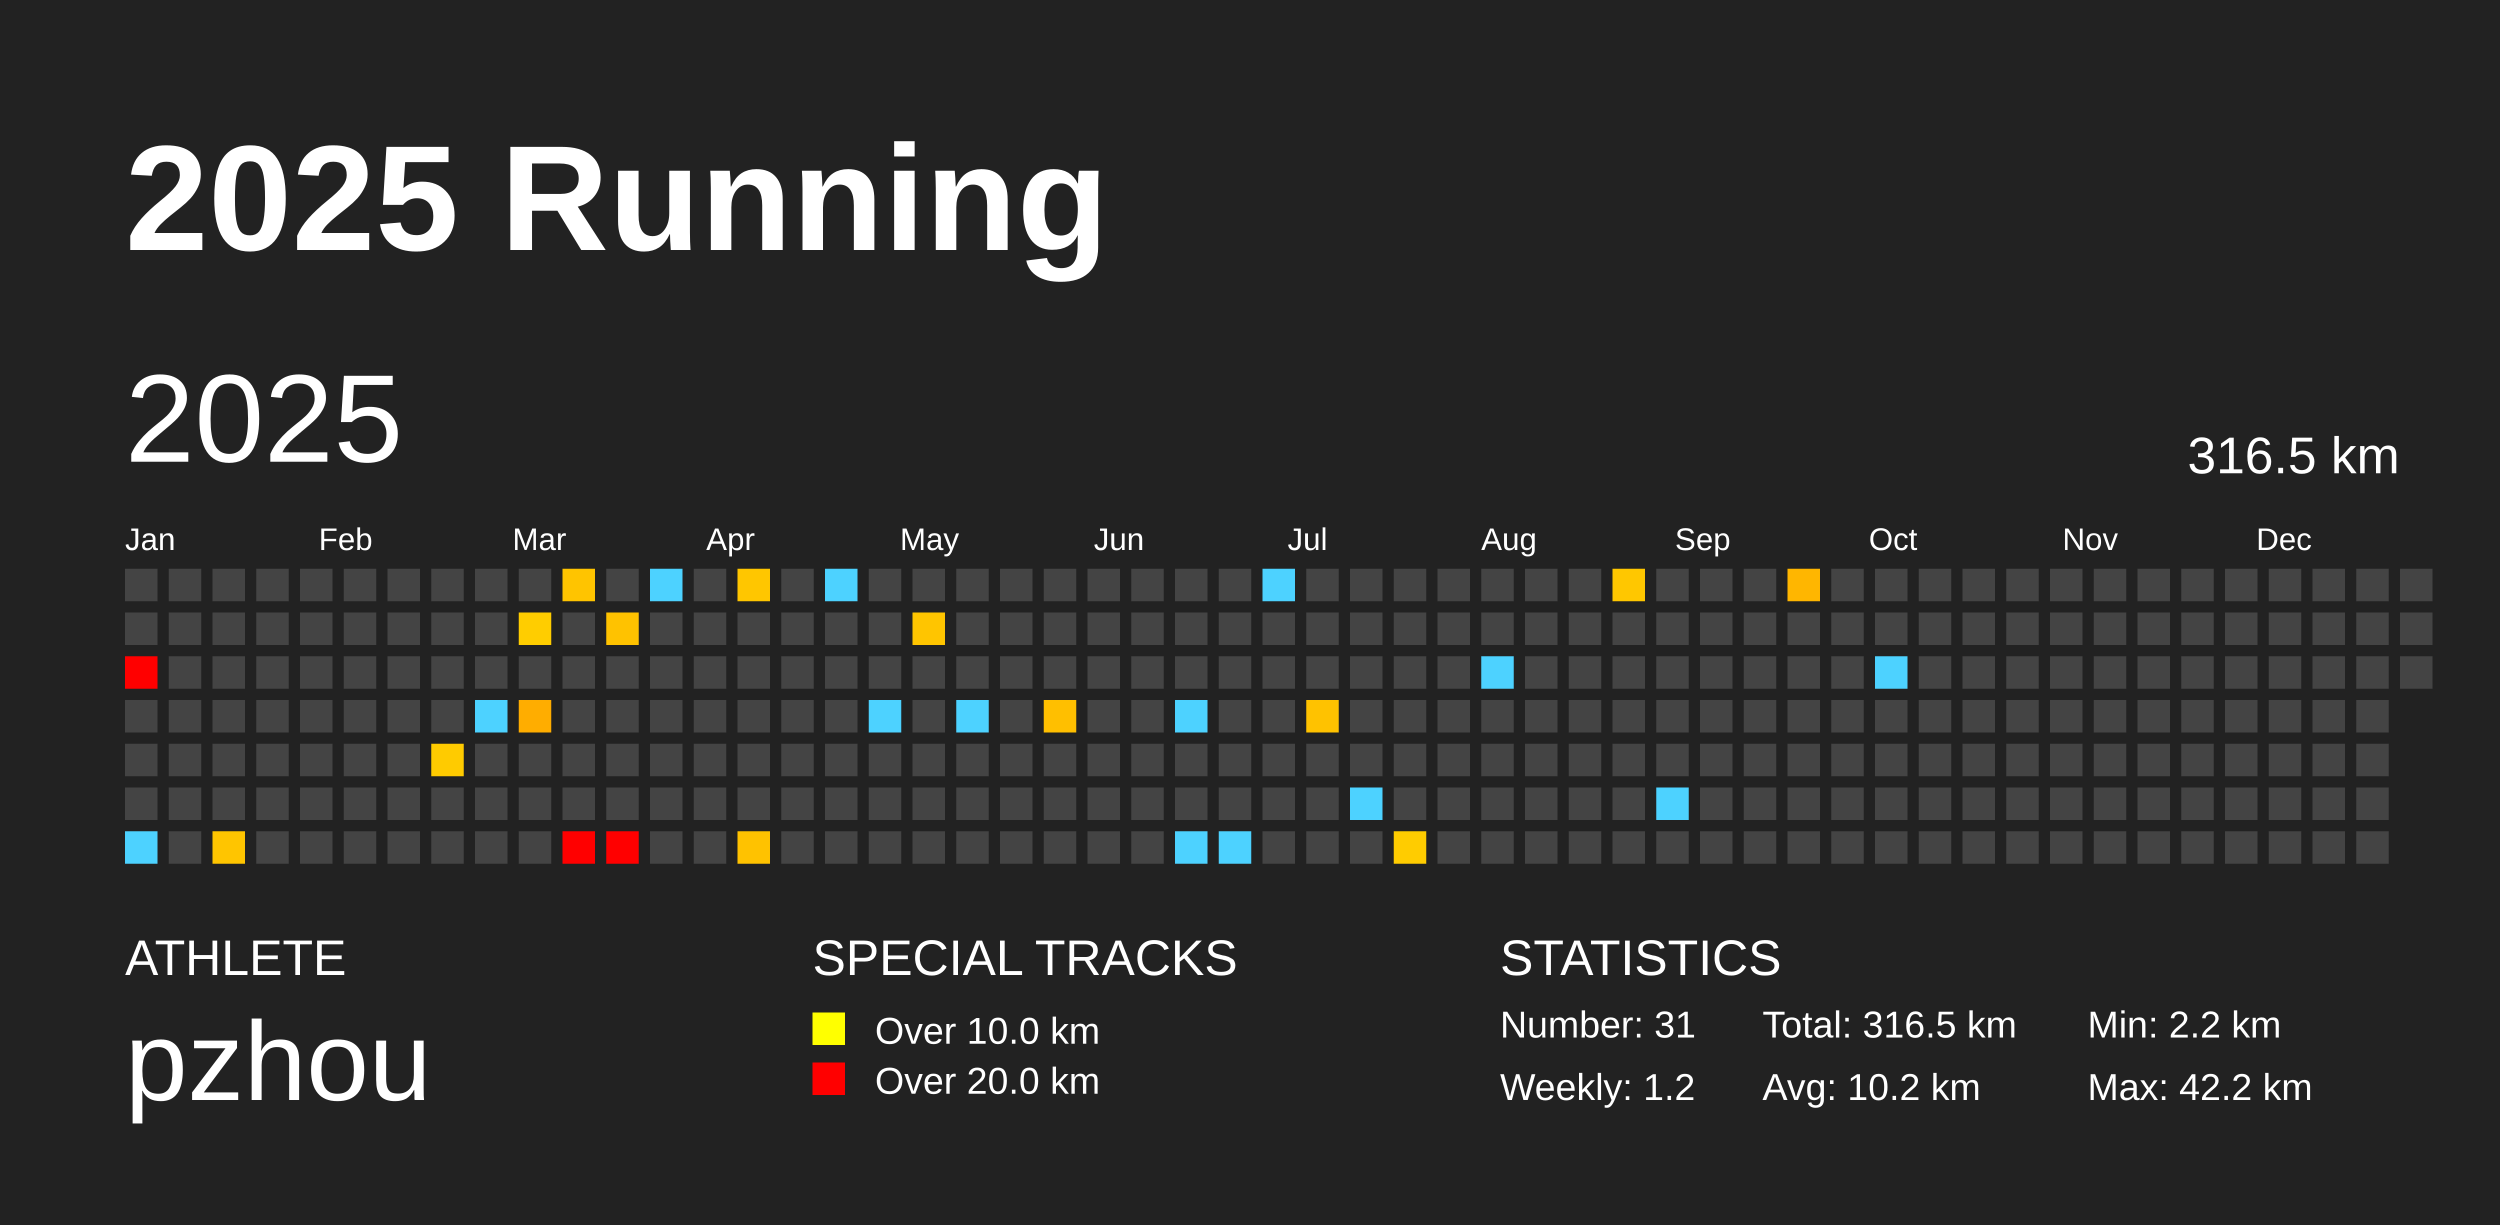
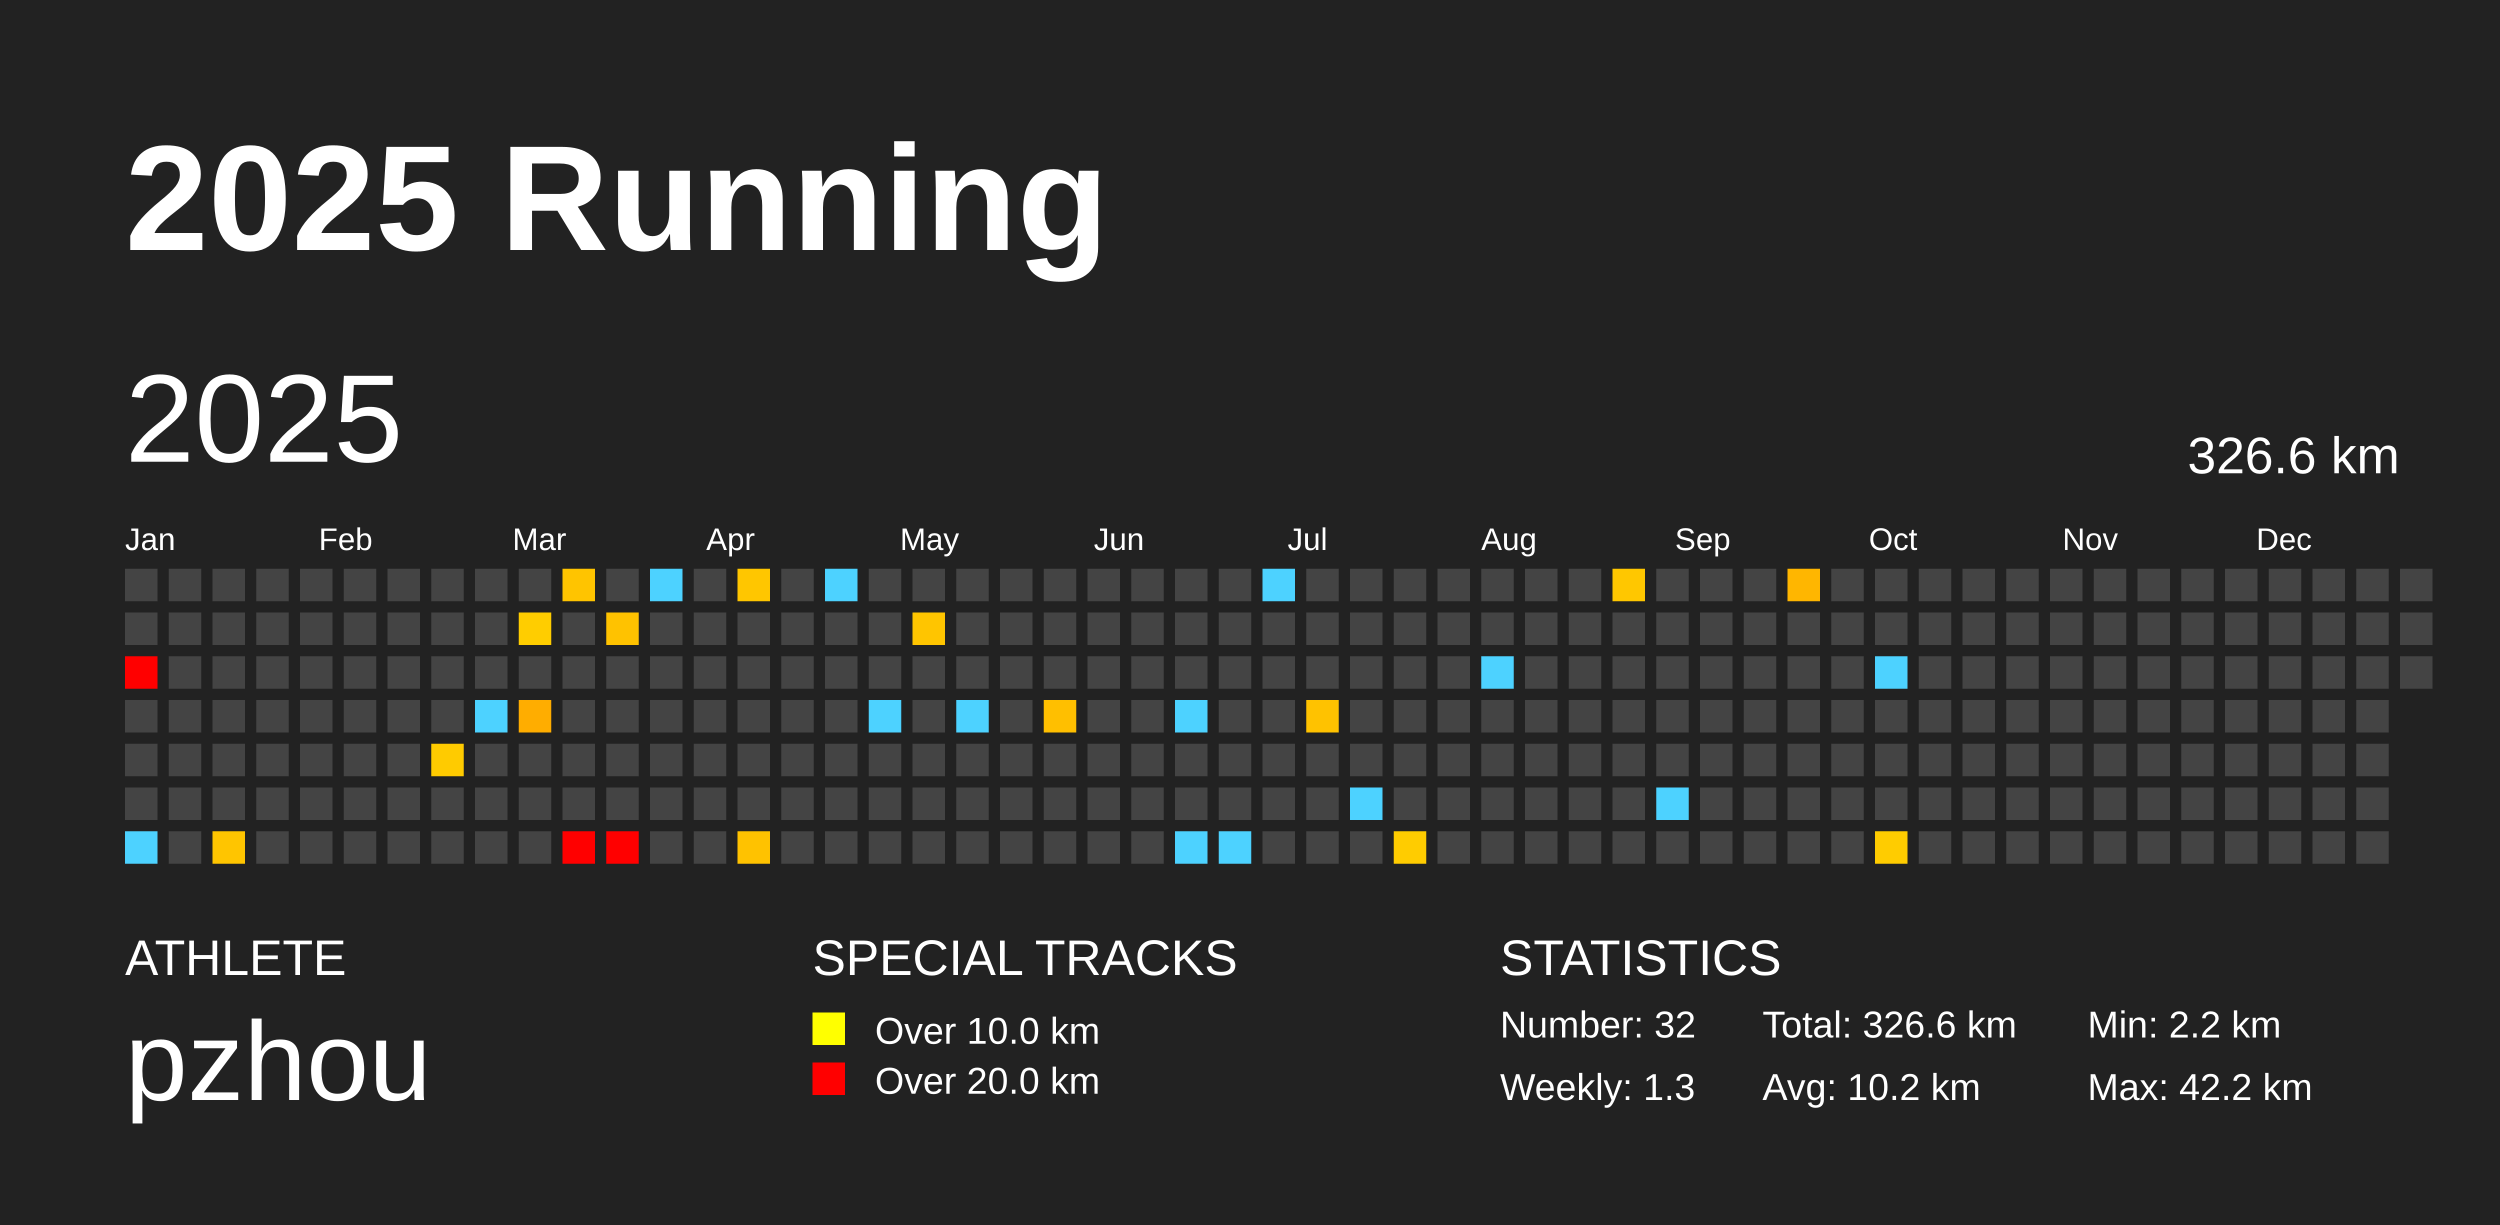
<svg xmlns="http://www.w3.org/2000/svg" baseProfile="full" height="98mm" version="1.1" viewBox="0,0,200,98" width="200mm">
  <defs />
  <rect fill="#222222" height="98" width="200" x="0" y="0" />
  <text fill="#FFFFFF" style="font-size:12px; font-family:Arial; font-weight:bold;" x="10" y="20">2025 Running</text>
  <text fill="#FFFFFF" style="font-size:4px; font-family:Arial" x="10" y="78">ATHLETE</text>
  <text fill="#FFFFFF" style="font-size:9px; font-family:Arial" x="10" y="88">pzhou</text>
  <text fill="#FFFFFF" style="font-size:4px; font-family:Arial" x="65" y="78">SPECIAL TRACKS</text>
  <rect fill="yellow" height="2.6" width="2.6" x="65" y="81" />
  <text fill="#FFFFFF" style="font-size:3px; font-family:Arial" x="70" y="83.5">Over 10.0 km</text>
  <rect fill="red" height="2.6" width="2.6" x="65" y="85" />
  <text fill="#FFFFFF" style="font-size:3px; font-family:Arial" x="70" y="87.5">Over 20.0 km</text>
  <text fill="#FFFFFF" style="font-size:4px; font-family:Arial" x="120" y="78">STATISTICS</text>
-   <text fill="#FFFFFF" style="font-size:3px; font-family:Arial" x="120" y="83">Number: 31</text>
-   <text fill="#FFFFFF" style="font-size:3px; font-family:Arial" x="120" y="88">Weekly: 1.2</text>
-   <text fill="#FFFFFF" style="font-size:3px; font-family:Arial" x="141" y="83">Total: 316.5 km</text>
+   <text fill="#FFFFFF" style="font-size:3px; font-family:Arial" x="120" y="83">Number: 32</text>
+   <text fill="#FFFFFF" style="font-size:3px; font-family:Arial" x="120" y="88">Weekly: 1.3</text>
+   <text fill="#FFFFFF" style="font-size:3px; font-family:Arial" x="141" y="83">Total: 326.6 km</text>
  <text fill="#FFFFFF" style="font-size:3px; font-family:Arial" x="141" y="88">Avg: 10.2 km</text>
  <text fill="#FFFFFF" style="font-size:3px; font-family:Arial" x="167" y="83">Min: 2.2 km</text>
  <text fill="#FFFFFF" style="font-size:3px; font-family:Arial" x="167" y="88">Max: 42.2 km</text>
  <text dominant-baseline="hanging" fill="#FFFFFF" style="font-size:10.0px; font-family:Arial;" x="10" y="30">2025</text>
-   <text dominant-baseline="hanging" fill="#FFFFFF" style="font-size:4.125px; font-family:Arial;" x="175" y="35">316.5 km</text>
+   <text dominant-baseline="hanging" fill="#FFFFFF" style="font-size:4.125px; font-family:Arial;" x="175" y="35">326.6 km</text>
  <text fill="#FFFFFF" style="font-size:2.5px; font-family:Arial" x="10.0" y="44">Jan</text>
  <text fill="#FFFFFF" style="font-size:2.5px; font-family:Arial" x="25.5" y="44">Feb</text>
  <text fill="#FFFFFF" style="font-size:2.5px; font-family:Arial" x="41.0" y="44">Mar</text>
  <text fill="#FFFFFF" style="font-size:2.5px; font-family:Arial" x="56.5" y="44">Apr</text>
  <text fill="#FFFFFF" style="font-size:2.5px; font-family:Arial" x="72.0" y="44">May</text>
  <text fill="#FFFFFF" style="font-size:2.5px; font-family:Arial" x="87.5" y="44">Jun</text>
  <text fill="#FFFFFF" style="font-size:2.5px; font-family:Arial" x="103.0" y="44">Jul</text>
  <text fill="#FFFFFF" style="font-size:2.5px; font-family:Arial" x="118.5" y="44">Aug</text>
  <text fill="#FFFFFF" style="font-size:2.5px; font-family:Arial" x="134.0" y="44">Sep</text>
  <text fill="#FFFFFF" style="font-size:2.5px; font-family:Arial" x="149.5" y="44">Oct</text>
  <text fill="#FFFFFF" style="font-size:2.5px; font-family:Arial" x="165.0" y="44">Nov</text>
  <text fill="#FFFFFF" style="font-size:2.5px; font-family:Arial" x="180.5" y="44">Dec</text>
  <rect fill="#444444" height="2.6" width="2.6" x="10.0" y="45.5" />
  <rect fill="#444444" height="2.6" width="2.6" x="10.0" y="49.0" />
  <rect fill="red" height="2.6" width="2.6" x="10.0" y="52.5" />
  <rect fill="#444444" height="2.6" width="2.6" x="10.0" y="56.0" />
  <rect fill="#444444" height="2.6" width="2.6" x="10.0" y="59.5" />
  <rect fill="#444444" height="2.6" width="2.6" x="10.0" y="63.0" />
  <rect fill="#4dd2ff" height="2.6" width="2.6" x="10.0" y="66.5" />
  <rect fill="#444444" height="2.6" width="2.6" x="13.5" y="45.5" />
  <rect fill="#444444" height="2.6" width="2.6" x="13.5" y="49.0" />
  <rect fill="#444444" height="2.6" width="2.6" x="13.5" y="52.5" />
  <rect fill="#444444" height="2.6" width="2.6" x="13.5" y="56.0" />
  <rect fill="#444444" height="2.6" width="2.6" x="13.5" y="59.5" />
  <rect fill="#444444" height="2.6" width="2.6" x="13.5" y="63.0" />
  <rect fill="#444444" height="2.6" width="2.6" x="13.5" y="66.5" />
  <rect fill="#444444" height="2.6" width="2.6" x="17.0" y="45.5" />
  <rect fill="#444444" height="2.6" width="2.6" x="17.0" y="49.0" />
  <rect fill="#444444" height="2.6" width="2.6" x="17.0" y="52.5" />
  <rect fill="#444444" height="2.6" width="2.6" x="17.0" y="56.0" />
  <rect fill="#444444" height="2.6" width="2.6" x="17.0" y="59.5" />
  <rect fill="#444444" height="2.6" width="2.6" x="17.0" y="63.0" />
  <rect fill="#ffc500" height="2.6" width="2.6" x="17.0" y="66.5" />
  <rect fill="#444444" height="2.6" width="2.6" x="20.5" y="45.5" />
  <rect fill="#444444" height="2.6" width="2.6" x="20.5" y="49.0" />
  <rect fill="#444444" height="2.6" width="2.6" x="20.5" y="52.5" />
  <rect fill="#444444" height="2.6" width="2.6" x="20.5" y="56.0" />
  <rect fill="#444444" height="2.6" width="2.6" x="20.5" y="59.5" />
  <rect fill="#444444" height="2.6" width="2.6" x="20.5" y="63.0" />
  <rect fill="#444444" height="2.6" width="2.6" x="20.5" y="66.5" />
  <rect fill="#444444" height="2.6" width="2.6" x="24.0" y="45.5" />
  <rect fill="#444444" height="2.6" width="2.6" x="24.0" y="49.0" />
  <rect fill="#444444" height="2.6" width="2.6" x="24.0" y="52.5" />
  <rect fill="#444444" height="2.6" width="2.6" x="24.0" y="56.0" />
  <rect fill="#444444" height="2.6" width="2.6" x="24.0" y="59.5" />
  <rect fill="#444444" height="2.6" width="2.6" x="24.0" y="63.0" />
  <rect fill="#444444" height="2.6" width="2.6" x="24.0" y="66.5" />
  <rect fill="#444444" height="2.6" width="2.6" x="27.5" y="45.5" />
  <rect fill="#444444" height="2.6" width="2.6" x="27.5" y="49.0" />
  <rect fill="#444444" height="2.6" width="2.6" x="27.5" y="52.5" />
  <rect fill="#444444" height="2.6" width="2.6" x="27.5" y="56.0" />
  <rect fill="#444444" height="2.6" width="2.6" x="27.5" y="59.5" />
  <rect fill="#444444" height="2.6" width="2.6" x="27.5" y="63.0" />
  <rect fill="#444444" height="2.6" width="2.6" x="27.5" y="66.5" />
  <rect fill="#444444" height="2.6" width="2.6" x="31.0" y="45.5" />
  <rect fill="#444444" height="2.6" width="2.6" x="31.0" y="49.0" />
  <rect fill="#444444" height="2.6" width="2.6" x="31.0" y="52.5" />
  <rect fill="#444444" height="2.6" width="2.6" x="31.0" y="56.0" />
  <rect fill="#444444" height="2.6" width="2.6" x="31.0" y="59.5" />
  <rect fill="#444444" height="2.6" width="2.6" x="31.0" y="63.0" />
  <rect fill="#444444" height="2.6" width="2.6" x="31.0" y="66.5" />
  <rect fill="#444444" height="2.6" width="2.6" x="34.5" y="45.5" />
  <rect fill="#444444" height="2.6" width="2.6" x="34.5" y="49.0" />
  <rect fill="#444444" height="2.6" width="2.6" x="34.5" y="52.5" />
  <rect fill="#444444" height="2.6" width="2.6" x="34.5" y="56.0" />
  <rect fill="#ffcb00" height="2.6" width="2.6" x="34.5" y="59.5" />
  <rect fill="#444444" height="2.6" width="2.6" x="34.5" y="63.0" />
  <rect fill="#444444" height="2.6" width="2.6" x="34.5" y="66.5" />
  <rect fill="#444444" height="2.6" width="2.6" x="38.0" y="45.5" />
  <rect fill="#444444" height="2.6" width="2.6" x="38.0" y="49.0" />
  <rect fill="#444444" height="2.6" width="2.6" x="38.0" y="52.5" />
  <rect fill="#4dd2ff" height="2.6" width="2.6" x="38.0" y="56.0" />
  <rect fill="#444444" height="2.6" width="2.6" x="38.0" y="59.5" />
  <rect fill="#444444" height="2.6" width="2.6" x="38.0" y="63.0" />
  <rect fill="#444444" height="2.6" width="2.6" x="38.0" y="66.5" />
  <rect fill="#444444" height="2.6" width="2.6" x="41.5" y="45.5" />
  <rect fill="#ffcd00" height="2.6" width="2.6" x="41.5" y="49.0" />
  <rect fill="#444444" height="2.6" width="2.6" x="41.5" y="52.5" />
  <rect fill="#ffad00" height="2.6" width="2.6" x="41.5" y="56.0" />
  <rect fill="#444444" height="2.6" width="2.6" x="41.5" y="59.5" />
  <rect fill="#444444" height="2.6" width="2.6" x="41.5" y="63.0" />
  <rect fill="#444444" height="2.6" width="2.6" x="41.5" y="66.5" />
  <rect fill="#ffc400" height="2.6" width="2.6" x="45.0" y="45.5" />
  <rect fill="#444444" height="2.6" width="2.6" x="45.0" y="49.0" />
  <rect fill="#444444" height="2.6" width="2.6" x="45.0" y="52.5" />
  <rect fill="#444444" height="2.6" width="2.6" x="45.0" y="56.0" />
  <rect fill="#444444" height="2.6" width="2.6" x="45.0" y="59.5" />
  <rect fill="#444444" height="2.6" width="2.6" x="45.0" y="63.0" />
  <rect fill="red" height="2.6" width="2.6" x="45.0" y="66.5" />
  <rect fill="#444444" height="2.6" width="2.6" x="48.5" y="45.5" />
  <rect fill="#ffc200" height="2.6" width="2.6" x="48.5" y="49.0" />
  <rect fill="#444444" height="2.6" width="2.6" x="48.5" y="52.5" />
  <rect fill="#444444" height="2.6" width="2.6" x="48.5" y="56.0" />
  <rect fill="#444444" height="2.6" width="2.6" x="48.5" y="59.5" />
  <rect fill="#444444" height="2.6" width="2.6" x="48.5" y="63.0" />
  <rect fill="red" height="2.6" width="2.6" x="48.5" y="66.5" />
  <rect fill="#4dd2ff" height="2.6" width="2.6" x="52.0" y="45.5" />
  <rect fill="#444444" height="2.6" width="2.6" x="52.0" y="49.0" />
  <rect fill="#444444" height="2.6" width="2.6" x="52.0" y="52.5" />
  <rect fill="#444444" height="2.6" width="2.6" x="52.0" y="56.0" />
  <rect fill="#444444" height="2.6" width="2.6" x="52.0" y="59.5" />
  <rect fill="#444444" height="2.6" width="2.6" x="52.0" y="63.0" />
  <rect fill="#444444" height="2.6" width="2.6" x="52.0" y="66.5" />
  <rect fill="#444444" height="2.6" width="2.6" x="55.5" y="45.5" />
  <rect fill="#444444" height="2.6" width="2.6" x="55.5" y="49.0" />
  <rect fill="#444444" height="2.6" width="2.6" x="55.5" y="52.5" />
  <rect fill="#444444" height="2.6" width="2.6" x="55.5" y="56.0" />
  <rect fill="#444444" height="2.6" width="2.6" x="55.5" y="59.5" />
  <rect fill="#444444" height="2.6" width="2.6" x="55.5" y="63.0" />
  <rect fill="#444444" height="2.6" width="2.6" x="55.5" y="66.5" />
  <rect fill="#ffc600" height="2.6" width="2.6" x="59.0" y="45.5" />
  <rect fill="#444444" height="2.6" width="2.6" x="59.0" y="49.0" />
  <rect fill="#444444" height="2.6" width="2.6" x="59.0" y="52.5" />
  <rect fill="#444444" height="2.6" width="2.6" x="59.0" y="56.0" />
  <rect fill="#444444" height="2.6" width="2.6" x="59.0" y="59.5" />
  <rect fill="#444444" height="2.6" width="2.6" x="59.0" y="63.0" />
  <rect fill="#ffc200" height="2.6" width="2.6" x="59.0" y="66.5" />
  <rect fill="#444444" height="2.6" width="2.6" x="62.5" y="45.5" />
  <rect fill="#444444" height="2.6" width="2.6" x="62.5" y="49.0" />
  <rect fill="#444444" height="2.6" width="2.6" x="62.5" y="52.5" />
  <rect fill="#444444" height="2.6" width="2.6" x="62.5" y="56.0" />
  <rect fill="#444444" height="2.6" width="2.6" x="62.5" y="59.5" />
  <rect fill="#444444" height="2.6" width="2.6" x="62.5" y="63.0" />
  <rect fill="#444444" height="2.6" width="2.6" x="62.5" y="66.5" />
  <rect fill="#4dd2ff" height="2.6" width="2.6" x="66.0" y="45.5" />
  <rect fill="#444444" height="2.6" width="2.6" x="66.0" y="49.0" />
  <rect fill="#444444" height="2.6" width="2.6" x="66.0" y="52.5" />
  <rect fill="#444444" height="2.6" width="2.6" x="66.0" y="56.0" />
  <rect fill="#444444" height="2.6" width="2.6" x="66.0" y="59.5" />
  <rect fill="#444444" height="2.6" width="2.6" x="66.0" y="63.0" />
  <rect fill="#444444" height="2.6" width="2.6" x="66.0" y="66.5" />
  <rect fill="#444444" height="2.6" width="2.6" x="69.5" y="45.5" />
  <rect fill="#444444" height="2.6" width="2.6" x="69.5" y="49.0" />
  <rect fill="#444444" height="2.6" width="2.6" x="69.5" y="52.5" />
  <rect fill="#4dd2ff" height="2.6" width="2.6" x="69.5" y="56.0" />
  <rect fill="#444444" height="2.6" width="2.6" x="69.5" y="59.5" />
  <rect fill="#444444" height="2.6" width="2.6" x="69.5" y="63.0" />
  <rect fill="#444444" height="2.6" width="2.6" x="69.5" y="66.5" />
  <rect fill="#444444" height="2.6" width="2.6" x="73.0" y="45.5" />
  <rect fill="#ffc500" height="2.6" width="2.6" x="73.0" y="49.0" />
  <rect fill="#444444" height="2.6" width="2.6" x="73.0" y="52.5" />
  <rect fill="#444444" height="2.6" width="2.6" x="73.0" y="56.0" />
  <rect fill="#444444" height="2.6" width="2.6" x="73.0" y="59.5" />
  <rect fill="#444444" height="2.6" width="2.6" x="73.0" y="63.0" />
  <rect fill="#444444" height="2.6" width="2.6" x="73.0" y="66.5" />
  <rect fill="#444444" height="2.6" width="2.6" x="76.5" y="45.5" />
  <rect fill="#444444" height="2.6" width="2.6" x="76.5" y="49.0" />
  <rect fill="#444444" height="2.6" width="2.6" x="76.5" y="52.5" />
  <rect fill="#4dd2ff" height="2.6" width="2.6" x="76.5" y="56.0" />
  <rect fill="#444444" height="2.6" width="2.6" x="76.5" y="59.5" />
  <rect fill="#444444" height="2.6" width="2.6" x="76.5" y="63.0" />
  <rect fill="#444444" height="2.6" width="2.6" x="76.5" y="66.5" />
  <rect fill="#444444" height="2.6" width="2.6" x="80.0" y="45.5" />
  <rect fill="#444444" height="2.6" width="2.6" x="80.0" y="49.0" />
  <rect fill="#444444" height="2.6" width="2.6" x="80.0" y="52.5" />
  <rect fill="#444444" height="2.6" width="2.6" x="80.0" y="56.0" />
  <rect fill="#444444" height="2.6" width="2.6" x="80.0" y="59.5" />
  <rect fill="#444444" height="2.6" width="2.6" x="80.0" y="63.0" />
  <rect fill="#444444" height="2.6" width="2.6" x="80.0" y="66.5" />
  <rect fill="#444444" height="2.6" width="2.6" x="83.5" y="45.5" />
  <rect fill="#444444" height="2.6" width="2.6" x="83.5" y="49.0" />
  <rect fill="#444444" height="2.6" width="2.6" x="83.5" y="52.5" />
  <rect fill="#ffbf00" height="2.6" width="2.6" x="83.5" y="56.0" />
  <rect fill="#444444" height="2.6" width="2.6" x="83.5" y="59.5" />
  <rect fill="#444444" height="2.6" width="2.6" x="83.5" y="63.0" />
  <rect fill="#444444" height="2.6" width="2.6" x="83.5" y="66.5" />
  <rect fill="#444444" height="2.6" width="2.6" x="87.0" y="45.5" />
  <rect fill="#444444" height="2.6" width="2.6" x="87.0" y="49.0" />
  <rect fill="#444444" height="2.6" width="2.6" x="87.0" y="52.5" />
  <rect fill="#444444" height="2.6" width="2.6" x="87.0" y="56.0" />
  <rect fill="#444444" height="2.6" width="2.6" x="87.0" y="59.5" />
  <rect fill="#444444" height="2.6" width="2.6" x="87.0" y="63.0" />
  <rect fill="#444444" height="2.6" width="2.6" x="87.0" y="66.5" />
  <rect fill="#444444" height="2.6" width="2.6" x="90.5" y="45.5" />
  <rect fill="#444444" height="2.6" width="2.6" x="90.5" y="49.0" />
  <rect fill="#444444" height="2.6" width="2.6" x="90.5" y="52.5" />
  <rect fill="#444444" height="2.6" width="2.6" x="90.5" y="56.0" />
  <rect fill="#444444" height="2.6" width="2.6" x="90.5" y="59.5" />
  <rect fill="#444444" height="2.6" width="2.6" x="90.5" y="63.0" />
  <rect fill="#444444" height="2.6" width="2.6" x="90.5" y="66.5" />
  <rect fill="#444444" height="2.6" width="2.6" x="94.0" y="45.5" />
  <rect fill="#444444" height="2.6" width="2.6" x="94.0" y="49.0" />
  <rect fill="#444444" height="2.6" width="2.6" x="94.0" y="52.5" />
  <rect fill="#4dd2ff" height="2.6" width="2.6" x="94.0" y="56.0" />
  <rect fill="#444444" height="2.6" width="2.6" x="94.0" y="59.5" />
  <rect fill="#444444" height="2.6" width="2.6" x="94.0" y="63.0" />
  <rect fill="#4dd2ff" height="2.6" width="2.6" x="94.0" y="66.5" />
  <rect fill="#444444" height="2.6" width="2.6" x="97.5" y="45.5" />
  <rect fill="#444444" height="2.6" width="2.6" x="97.5" y="49.0" />
  <rect fill="#444444" height="2.6" width="2.6" x="97.5" y="52.5" />
  <rect fill="#444444" height="2.6" width="2.6" x="97.5" y="56.0" />
  <rect fill="#444444" height="2.6" width="2.6" x="97.5" y="59.5" />
  <rect fill="#444444" height="2.6" width="2.6" x="97.5" y="63.0" />
  <rect fill="#4dd2ff" height="2.6" width="2.6" x="97.5" y="66.5" />
  <rect fill="#4dd2ff" height="2.6" width="2.6" x="101.0" y="45.5" />
  <rect fill="#444444" height="2.6" width="2.6" x="101.0" y="49.0" />
  <rect fill="#444444" height="2.6" width="2.6" x="101.0" y="52.5" />
  <rect fill="#444444" height="2.6" width="2.6" x="101.0" y="56.0" />
  <rect fill="#444444" height="2.6" width="2.6" x="101.0" y="59.5" />
  <rect fill="#444444" height="2.6" width="2.6" x="101.0" y="63.0" />
  <rect fill="#444444" height="2.6" width="2.6" x="101.0" y="66.5" />
  <rect fill="#444444" height="2.6" width="2.6" x="104.5" y="45.5" />
  <rect fill="#444444" height="2.6" width="2.6" x="104.5" y="49.0" />
  <rect fill="#444444" height="2.6" width="2.6" x="104.5" y="52.5" />
  <rect fill="#ffc200" height="2.6" width="2.6" x="104.5" y="56.0" />
  <rect fill="#444444" height="2.6" width="2.6" x="104.5" y="59.5" />
  <rect fill="#444444" height="2.6" width="2.6" x="104.5" y="63.0" />
  <rect fill="#444444" height="2.6" width="2.6" x="104.5" y="66.5" />
  <rect fill="#444444" height="2.6" width="2.6" x="108.0" y="45.5" />
  <rect fill="#444444" height="2.6" width="2.6" x="108.0" y="49.0" />
  <rect fill="#444444" height="2.6" width="2.6" x="108.0" y="52.5" />
  <rect fill="#444444" height="2.6" width="2.6" x="108.0" y="56.0" />
  <rect fill="#444444" height="2.6" width="2.6" x="108.0" y="59.5" />
  <rect fill="#4dd2ff" height="2.6" width="2.6" x="108.0" y="63.0" />
  <rect fill="#444444" height="2.6" width="2.6" x="108.0" y="66.5" />
  <rect fill="#444444" height="2.6" width="2.6" x="111.5" y="45.5" />
  <rect fill="#444444" height="2.6" width="2.6" x="111.5" y="49.0" />
  <rect fill="#444444" height="2.6" width="2.6" x="111.5" y="52.5" />
  <rect fill="#444444" height="2.6" width="2.6" x="111.5" y="56.0" />
  <rect fill="#444444" height="2.6" width="2.6" x="111.5" y="59.5" />
  <rect fill="#444444" height="2.6" width="2.6" x="111.5" y="63.0" />
  <rect fill="#ffcc00" height="2.6" width="2.6" x="111.5" y="66.5" />
  <rect fill="#444444" height="2.6" width="2.6" x="115.0" y="45.5" />
  <rect fill="#444444" height="2.6" width="2.6" x="115.0" y="49.0" />
  <rect fill="#444444" height="2.6" width="2.6" x="115.0" y="52.5" />
  <rect fill="#444444" height="2.6" width="2.6" x="115.0" y="56.0" />
  <rect fill="#444444" height="2.6" width="2.6" x="115.0" y="59.5" />
  <rect fill="#444444" height="2.6" width="2.6" x="115.0" y="63.0" />
  <rect fill="#444444" height="2.6" width="2.6" x="115.0" y="66.5" />
  <rect fill="#444444" height="2.6" width="2.6" x="118.5" y="45.5" />
  <rect fill="#444444" height="2.6" width="2.6" x="118.5" y="49.0" />
  <rect fill="#4dd2ff" height="2.6" width="2.6" x="118.5" y="52.5" />
  <rect fill="#444444" height="2.6" width="2.6" x="118.5" y="56.0" />
  <rect fill="#444444" height="2.6" width="2.6" x="118.5" y="59.5" />
  <rect fill="#444444" height="2.6" width="2.6" x="118.5" y="63.0" />
  <rect fill="#444444" height="2.6" width="2.6" x="118.5" y="66.5" />
  <rect fill="#444444" height="2.6" width="2.6" x="122.0" y="45.5" />
  <rect fill="#444444" height="2.6" width="2.6" x="122.0" y="49.0" />
  <rect fill="#444444" height="2.6" width="2.6" x="122.0" y="52.5" />
  <rect fill="#444444" height="2.6" width="2.6" x="122.0" y="56.0" />
  <rect fill="#444444" height="2.6" width="2.6" x="122.0" y="59.5" />
  <rect fill="#444444" height="2.6" width="2.6" x="122.0" y="63.0" />
  <rect fill="#444444" height="2.6" width="2.6" x="122.0" y="66.5" />
  <rect fill="#444444" height="2.6" width="2.6" x="125.5" y="45.5" />
  <rect fill="#444444" height="2.6" width="2.6" x="125.5" y="49.0" />
  <rect fill="#444444" height="2.6" width="2.6" x="125.5" y="52.5" />
  <rect fill="#444444" height="2.6" width="2.6" x="125.5" y="56.0" />
  <rect fill="#444444" height="2.6" width="2.6" x="125.5" y="59.5" />
  <rect fill="#444444" height="2.6" width="2.6" x="125.5" y="63.0" />
  <rect fill="#444444" height="2.6" width="2.6" x="125.5" y="66.5" />
  <rect fill="#ffc700" height="2.6" width="2.6" x="129.0" y="45.5" />
  <rect fill="#444444" height="2.6" width="2.6" x="129.0" y="49.0" />
  <rect fill="#444444" height="2.6" width="2.6" x="129.0" y="52.5" />
  <rect fill="#444444" height="2.6" width="2.6" x="129.0" y="56.0" />
  <rect fill="#444444" height="2.6" width="2.6" x="129.0" y="59.5" />
  <rect fill="#444444" height="2.6" width="2.6" x="129.0" y="63.0" />
  <rect fill="#444444" height="2.6" width="2.6" x="129.0" y="66.5" />
  <rect fill="#444444" height="2.6" width="2.6" x="132.5" y="45.5" />
  <rect fill="#444444" height="2.6" width="2.6" x="132.5" y="49.0" />
  <rect fill="#444444" height="2.6" width="2.6" x="132.5" y="52.5" />
  <rect fill="#444444" height="2.6" width="2.6" x="132.5" y="56.0" />
  <rect fill="#444444" height="2.6" width="2.6" x="132.5" y="59.5" />
  <rect fill="#4dd2ff" height="2.6" width="2.6" x="132.5" y="63.0" />
  <rect fill="#444444" height="2.6" width="2.6" x="132.5" y="66.5" />
  <rect fill="#444444" height="2.6" width="2.6" x="136.0" y="45.5" />
  <rect fill="#444444" height="2.6" width="2.6" x="136.0" y="49.0" />
  <rect fill="#444444" height="2.6" width="2.6" x="136.0" y="52.5" />
  <rect fill="#444444" height="2.6" width="2.6" x="136.0" y="56.0" />
  <rect fill="#444444" height="2.6" width="2.6" x="136.0" y="59.5" />
  <rect fill="#444444" height="2.6" width="2.6" x="136.0" y="63.0" />
  <rect fill="#444444" height="2.6" width="2.6" x="136.0" y="66.5" />
  <rect fill="#444444" height="2.6" width="2.6" x="139.5" y="45.5" />
  <rect fill="#444444" height="2.6" width="2.6" x="139.5" y="49.0" />
  <rect fill="#444444" height="2.6" width="2.6" x="139.5" y="52.5" />
  <rect fill="#444444" height="2.6" width="2.6" x="139.5" y="56.0" />
  <rect fill="#444444" height="2.6" width="2.6" x="139.5" y="59.5" />
  <rect fill="#444444" height="2.6" width="2.6" x="139.5" y="63.0" />
  <rect fill="#444444" height="2.6" width="2.6" x="139.5" y="66.5" />
  <rect fill="#ffb600" height="2.6" width="2.6" x="143.0" y="45.5" />
  <rect fill="#444444" height="2.6" width="2.6" x="143.0" y="49.0" />
  <rect fill="#444444" height="2.6" width="2.6" x="143.0" y="52.5" />
  <rect fill="#444444" height="2.6" width="2.6" x="143.0" y="56.0" />
  <rect fill="#444444" height="2.6" width="2.6" x="143.0" y="59.5" />
  <rect fill="#444444" height="2.6" width="2.6" x="143.0" y="63.0" />
  <rect fill="#444444" height="2.6" width="2.6" x="143.0" y="66.5" />
  <rect fill="#444444" height="2.6" width="2.6" x="146.5" y="45.5" />
  <rect fill="#444444" height="2.6" width="2.6" x="146.5" y="49.0" />
  <rect fill="#444444" height="2.6" width="2.6" x="146.5" y="52.5" />
  <rect fill="#444444" height="2.6" width="2.6" x="146.5" y="56.0" />
  <rect fill="#444444" height="2.6" width="2.6" x="146.5" y="59.5" />
  <rect fill="#444444" height="2.6" width="2.6" x="146.5" y="63.0" />
  <rect fill="#444444" height="2.6" width="2.6" x="146.5" y="66.5" />
  <rect fill="#444444" height="2.6" width="2.6" x="150.0" y="45.5" />
  <rect fill="#444444" height="2.6" width="2.6" x="150.0" y="49.0" />
  <rect fill="#4dd2ff" height="2.6" width="2.6" x="150.0" y="52.5" />
  <rect fill="#444444" height="2.6" width="2.6" x="150.0" y="56.0" />
  <rect fill="#444444" height="2.6" width="2.6" x="150.0" y="59.5" />
  <rect fill="#444444" height="2.6" width="2.6" x="150.0" y="63.0" />
-   <rect fill="#444444" height="2.6" width="2.6" x="150.0" y="66.5" />
+   <rect fill="#ffcc00" height="2.6" width="2.6" x="150.0" y="66.5" />
  <rect fill="#444444" height="2.6" width="2.6" x="153.5" y="45.5" />
  <rect fill="#444444" height="2.6" width="2.6" x="153.5" y="49.0" />
  <rect fill="#444444" height="2.6" width="2.6" x="153.5" y="52.5" />
  <rect fill="#444444" height="2.6" width="2.6" x="153.5" y="56.0" />
  <rect fill="#444444" height="2.6" width="2.6" x="153.5" y="59.5" />
  <rect fill="#444444" height="2.6" width="2.6" x="153.5" y="63.0" />
  <rect fill="#444444" height="2.6" width="2.6" x="153.5" y="66.5" />
  <rect fill="#444444" height="2.6" width="2.6" x="157.0" y="45.5" />
  <rect fill="#444444" height="2.6" width="2.6" x="157.0" y="49.0" />
  <rect fill="#444444" height="2.6" width="2.6" x="157.0" y="52.5" />
  <rect fill="#444444" height="2.6" width="2.6" x="157.0" y="56.0" />
  <rect fill="#444444" height="2.6" width="2.6" x="157.0" y="59.5" />
  <rect fill="#444444" height="2.6" width="2.6" x="157.0" y="63.0" />
  <rect fill="#444444" height="2.6" width="2.6" x="157.0" y="66.5" />
  <rect fill="#444444" height="2.6" width="2.6" x="160.5" y="45.5" />
  <rect fill="#444444" height="2.6" width="2.6" x="160.5" y="49.0" />
  <rect fill="#444444" height="2.6" width="2.6" x="160.5" y="52.5" />
  <rect fill="#444444" height="2.6" width="2.6" x="160.5" y="56.0" />
  <rect fill="#444444" height="2.6" width="2.6" x="160.5" y="59.5" />
  <rect fill="#444444" height="2.6" width="2.6" x="160.5" y="63.0" />
  <rect fill="#444444" height="2.6" width="2.6" x="160.5" y="66.5" />
  <rect fill="#444444" height="2.6" width="2.6" x="164.0" y="45.5" />
  <rect fill="#444444" height="2.6" width="2.6" x="164.0" y="49.0" />
  <rect fill="#444444" height="2.6" width="2.6" x="164.0" y="52.5" />
  <rect fill="#444444" height="2.6" width="2.6" x="164.0" y="56.0" />
  <rect fill="#444444" height="2.6" width="2.6" x="164.0" y="59.5" />
  <rect fill="#444444" height="2.6" width="2.6" x="164.0" y="63.0" />
  <rect fill="#444444" height="2.6" width="2.6" x="164.0" y="66.5" />
  <rect fill="#444444" height="2.6" width="2.6" x="167.5" y="45.5" />
  <rect fill="#444444" height="2.6" width="2.6" x="167.5" y="49.0" />
  <rect fill="#444444" height="2.6" width="2.6" x="167.5" y="52.5" />
  <rect fill="#444444" height="2.6" width="2.6" x="167.5" y="56.0" />
  <rect fill="#444444" height="2.6" width="2.6" x="167.5" y="59.5" />
  <rect fill="#444444" height="2.6" width="2.6" x="167.5" y="63.0" />
  <rect fill="#444444" height="2.6" width="2.6" x="167.5" y="66.5" />
  <rect fill="#444444" height="2.6" width="2.6" x="171.0" y="45.5" />
  <rect fill="#444444" height="2.6" width="2.6" x="171.0" y="49.0" />
  <rect fill="#444444" height="2.6" width="2.6" x="171.0" y="52.5" />
  <rect fill="#444444" height="2.6" width="2.6" x="171.0" y="56.0" />
  <rect fill="#444444" height="2.6" width="2.6" x="171.0" y="59.5" />
  <rect fill="#444444" height="2.6" width="2.6" x="171.0" y="63.0" />
  <rect fill="#444444" height="2.6" width="2.6" x="171.0" y="66.5" />
  <rect fill="#444444" height="2.6" width="2.6" x="174.5" y="45.5" />
  <rect fill="#444444" height="2.6" width="2.6" x="174.5" y="49.0" />
  <rect fill="#444444" height="2.6" width="2.6" x="174.5" y="52.5" />
  <rect fill="#444444" height="2.6" width="2.6" x="174.5" y="56.0" />
  <rect fill="#444444" height="2.6" width="2.6" x="174.5" y="59.5" />
  <rect fill="#444444" height="2.6" width="2.6" x="174.5" y="63.0" />
  <rect fill="#444444" height="2.6" width="2.6" x="174.5" y="66.5" />
  <rect fill="#444444" height="2.6" width="2.6" x="178.0" y="45.5" />
  <rect fill="#444444" height="2.6" width="2.6" x="178.0" y="49.0" />
  <rect fill="#444444" height="2.6" width="2.6" x="178.0" y="52.5" />
  <rect fill="#444444" height="2.6" width="2.6" x="178.0" y="56.0" />
  <rect fill="#444444" height="2.6" width="2.6" x="178.0" y="59.5" />
  <rect fill="#444444" height="2.6" width="2.6" x="178.0" y="63.0" />
  <rect fill="#444444" height="2.6" width="2.6" x="178.0" y="66.5" />
  <rect fill="#444444" height="2.6" width="2.6" x="181.5" y="45.5" />
  <rect fill="#444444" height="2.6" width="2.6" x="181.5" y="49.0" />
  <rect fill="#444444" height="2.6" width="2.6" x="181.5" y="52.5" />
  <rect fill="#444444" height="2.6" width="2.6" x="181.5" y="56.0" />
  <rect fill="#444444" height="2.6" width="2.6" x="181.5" y="59.5" />
  <rect fill="#444444" height="2.6" width="2.6" x="181.5" y="63.0" />
  <rect fill="#444444" height="2.6" width="2.6" x="181.5" y="66.5" />
  <rect fill="#444444" height="2.6" width="2.6" x="185.0" y="45.5" />
  <rect fill="#444444" height="2.6" width="2.6" x="185.0" y="49.0" />
  <rect fill="#444444" height="2.6" width="2.6" x="185.0" y="52.5" />
  <rect fill="#444444" height="2.6" width="2.6" x="185.0" y="56.0" />
  <rect fill="#444444" height="2.6" width="2.6" x="185.0" y="59.5" />
  <rect fill="#444444" height="2.6" width="2.6" x="185.0" y="63.0" />
  <rect fill="#444444" height="2.6" width="2.6" x="185.0" y="66.5" />
  <rect fill="#444444" height="2.6" width="2.6" x="188.5" y="45.5" />
  <rect fill="#444444" height="2.6" width="2.6" x="188.5" y="49.0" />
  <rect fill="#444444" height="2.6" width="2.6" x="188.5" y="52.5" />
  <rect fill="#444444" height="2.6" width="2.6" x="188.5" y="56.0" />
  <rect fill="#444444" height="2.6" width="2.6" x="188.5" y="59.5" />
  <rect fill="#444444" height="2.6" width="2.6" x="188.5" y="63.0" />
  <rect fill="#444444" height="2.6" width="2.6" x="188.5" y="66.5" />
  <rect fill="#444444" height="2.6" width="2.6" x="192.0" y="45.5" />
  <rect fill="#444444" height="2.6" width="2.6" x="192.0" y="49.0" />
  <rect fill="#444444" height="2.6" width="2.6" x="192.0" y="52.5" />
</svg>
